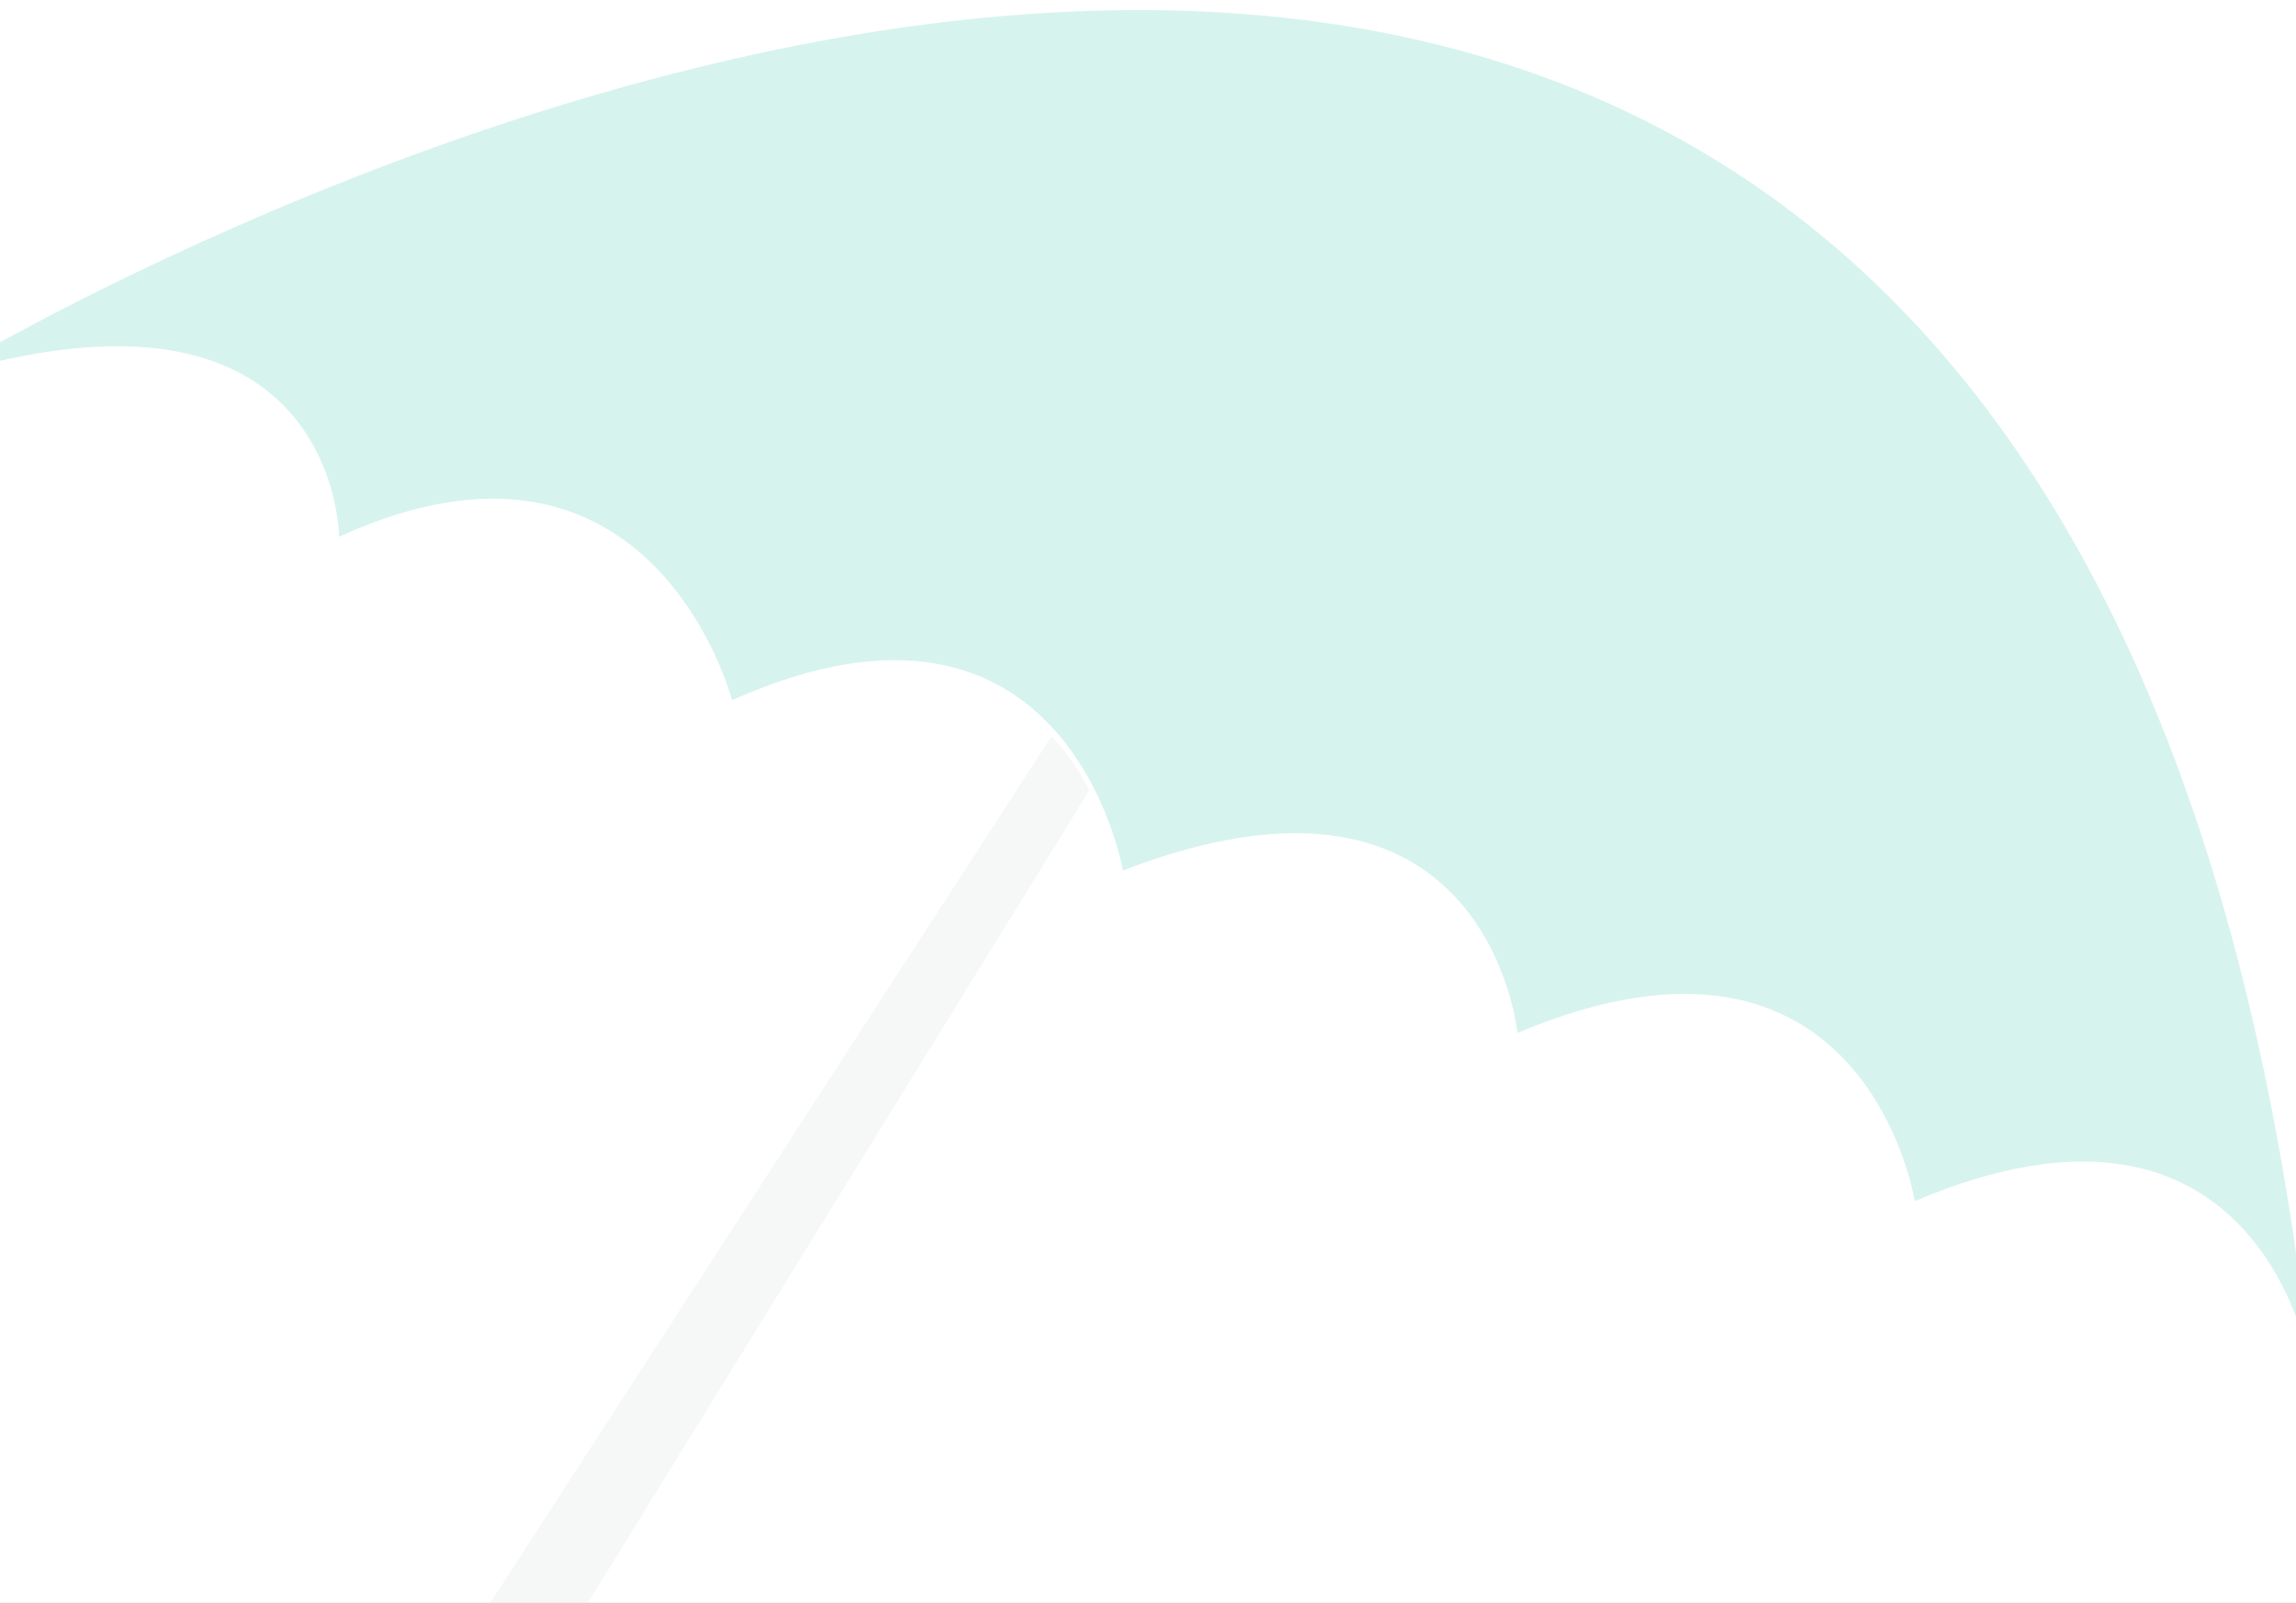
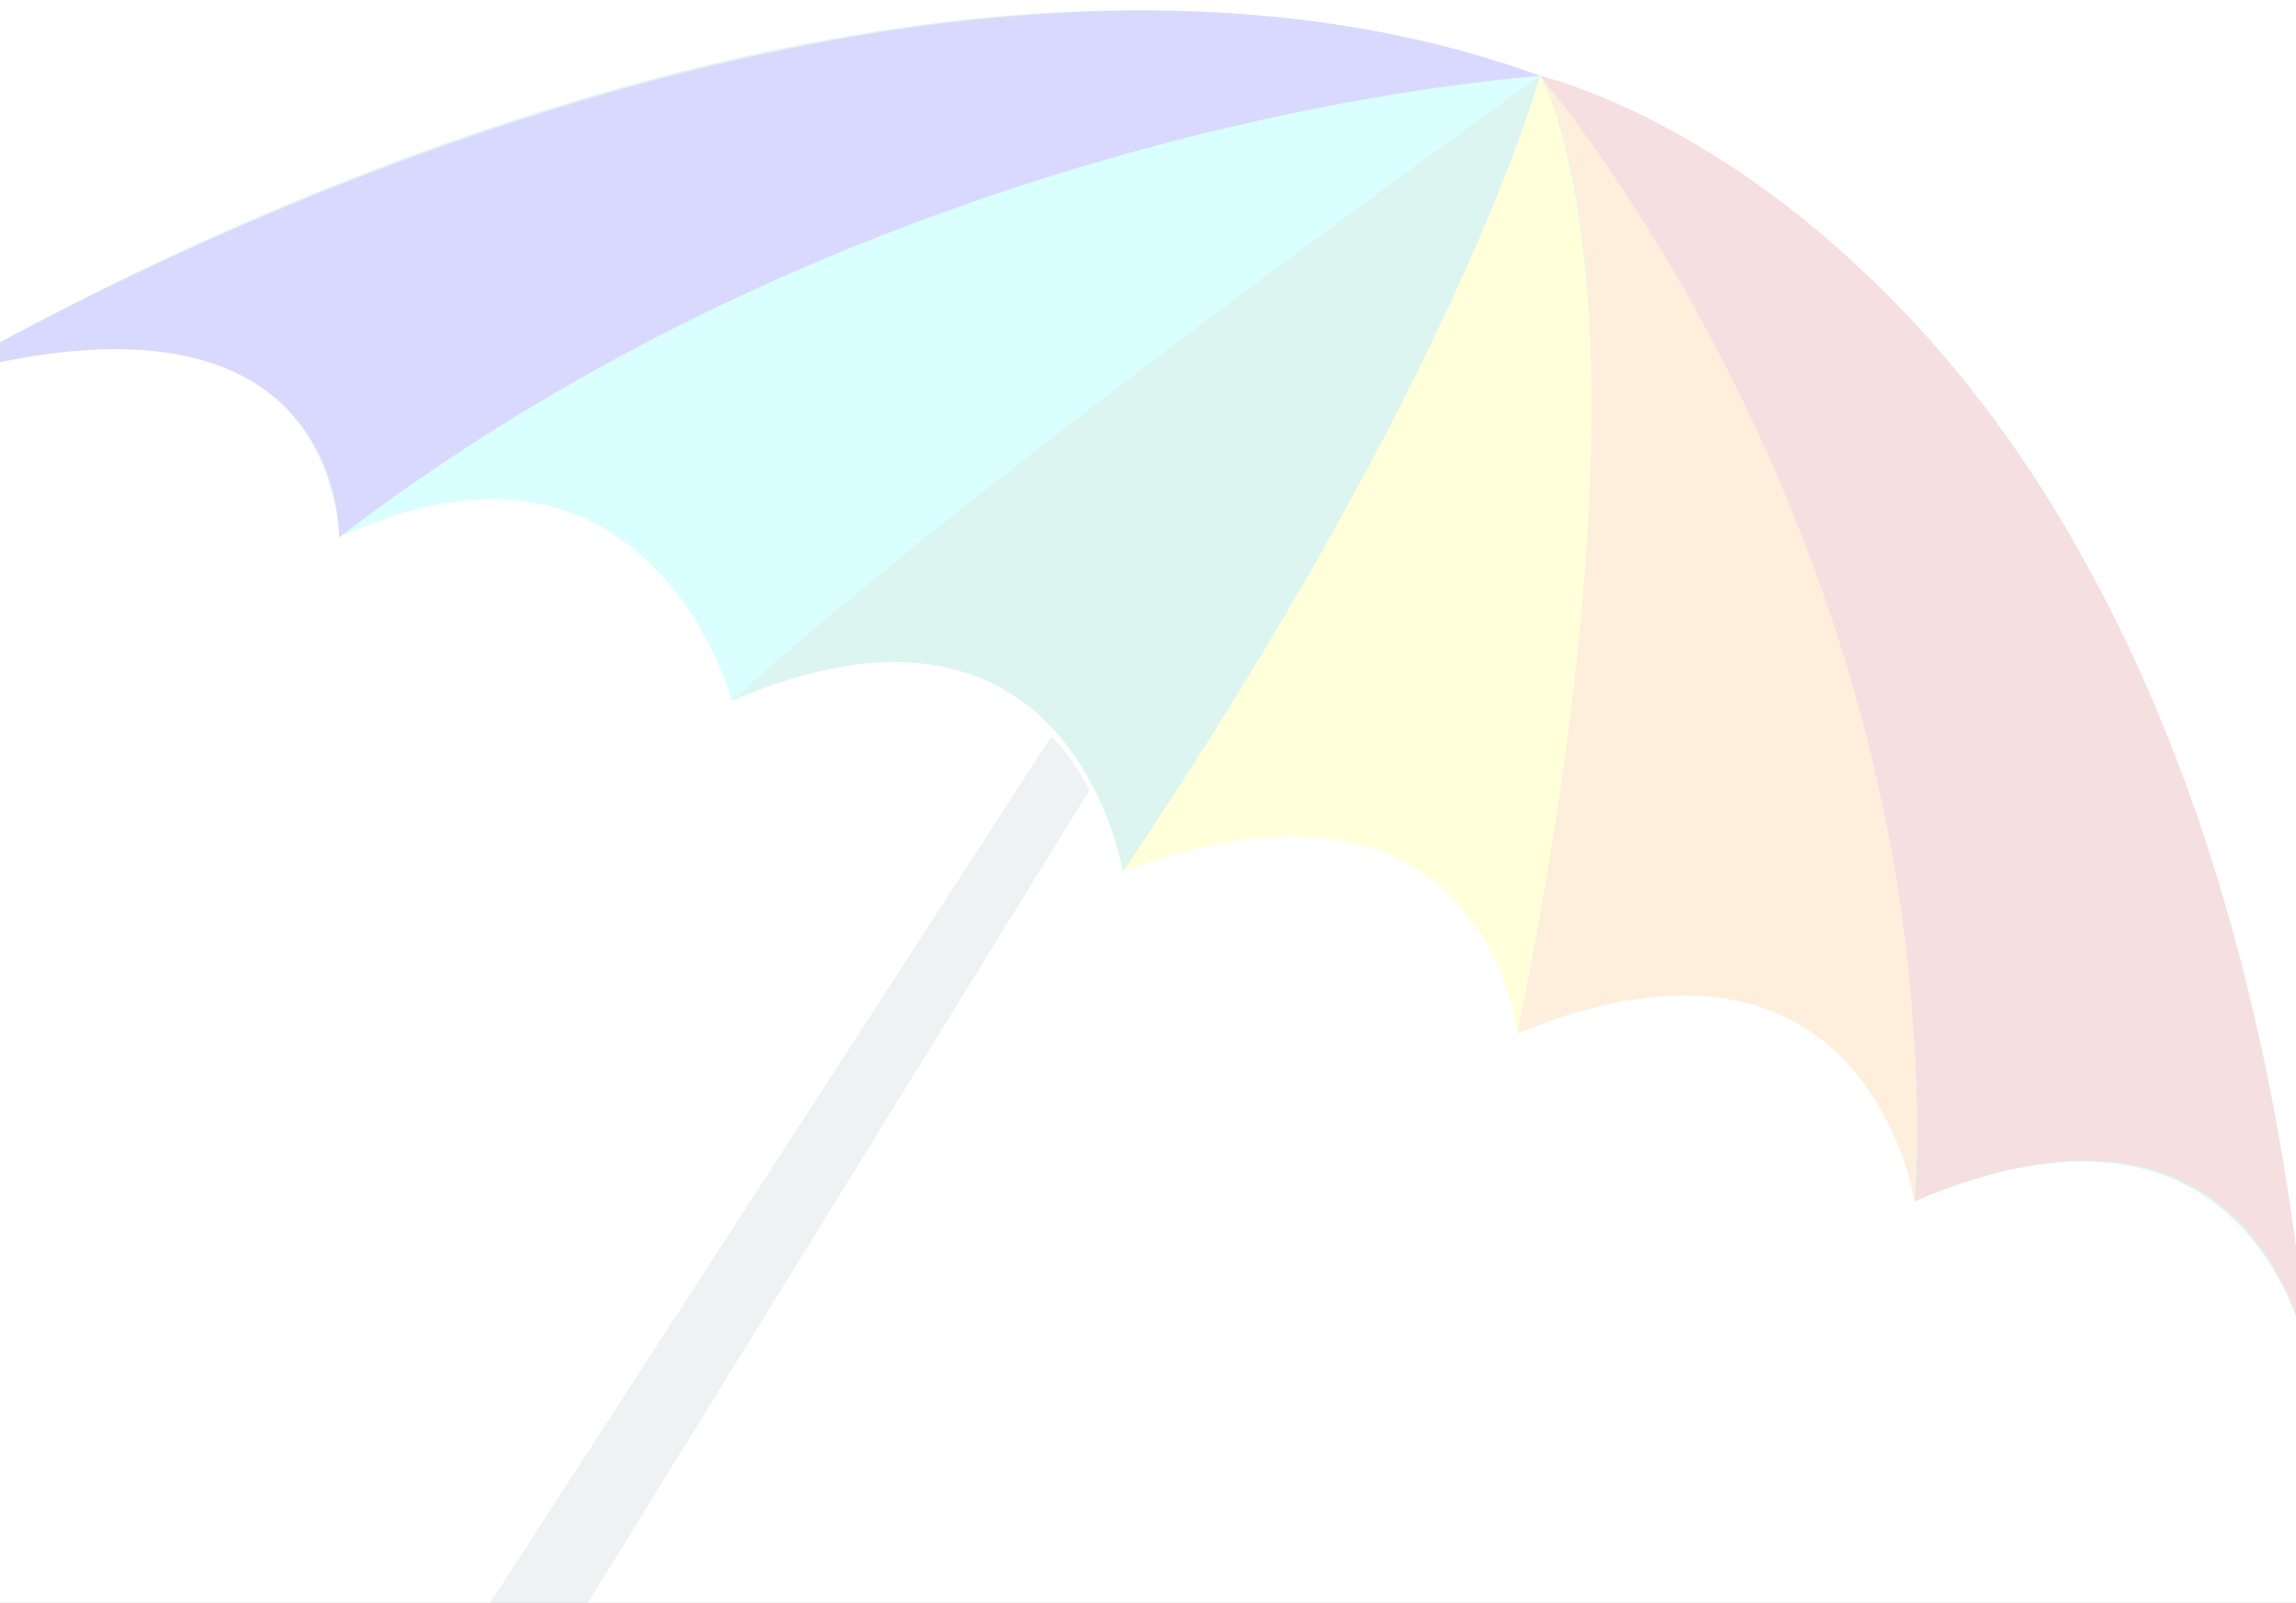
<svg xmlns="http://www.w3.org/2000/svg" xmlns:xlink="http://www.w3.org/1999/xlink" version="1.1" x="0px" y="0px" viewBox="0 0 430 300" style="enable-background:new 0 0 430 300;" xml:space="preserve">
  <style type="text/css">
- 	.st0{fill:#FFFFFF;}
- 	.st1{opacity:0.5;clip-path:url(#XMLID_8_);fill:#FFFFFF;}
- 	.st2{opacity:0.25;clip-path:url(#XMLID_8_);fill:#2C3E50;}
- 	.st3{clip-path:url(#XMLID_8_);fill:#1ABC9C;}
- 	.st4{clip-path:url(#XMLID_8_);fill:none;}
- 	.st5{opacity:0.65;fill:#FFFFFF;}
+ 	.st0{clip-path:url(#XMLID_15_);fill:#FFFFFF;}
+ 	.st1{opacity:0.5;clip-path:url(#XMLID_15_);fill:#FFFFFF;}
+ 	.st2{opacity:0.5;clip-path:url(#XMLID_15_);fill:#2C3E50;}
+ 	.st3{clip-path:url(#XMLID_15_);fill:#1ABC9C;}
+ 	.st4{clip-path:url(#XMLID_15_);fill:none;}
+ 	.st5{clip-path:url(#XMLID_15_);fill:#C1272D;}
+ 	.st6{clip-path:url(#XMLID_15_);fill:#F7931E;}
+ 	.st7{clip-path:url(#XMLID_15_);fill:#FFFF00;}
+ 	.st8{clip-path:url(#XMLID_15_);fill:#00FFFF;}
+ 	.st9{clip-path:url(#XMLID_15_);fill:#0000FF;}
+ 	.st10{opacity:0.85;fill:#FFFFFF;}
</style>
  <g id="Layer_1">
-     <rect id="XMLID_5_" y="0" class="st0" width="430" height="300" />
-   </g>
+ </g>
  <g id="Layer_2">
-     <g id="XMLID_1_">
+ </g>
+   <g id="Layer_4">
+     <g id="XMLID_7_">
      <defs>
-         <rect id="XMLID_4_" y="0" width="430" height="300" />
+         <rect id="XMLID_1_" y="0" width="430" height="300" />
      </defs>
-       <clipPath id="XMLID_8_">
-         <use xlink:href="#XMLID_4_" style="overflow:visible;" />
+       <clipPath id="XMLID_15_">
+         <use xlink:href="#XMLID_1_" style="overflow:visible;" />
      </clipPath>
+       <rect id="XMLID_5_" y="0" class="st0" width="430" height="300" />
      <rect id="XMLID_2_" y="0" class="st1" width="430" height="300" />
      <path id="XMLID_97_" class="st2" d="M96.2,322.6L86.7,308l110.2-170.1c4.2,4,7.1,10.1,7.1,10.1L96.2,322.6z" />
      <path id="XMLID_28_" class="st3" d="M-11.6,70.7c0,0,397.7-243.4,444.3,185.3c0,0-9-58.8-74.1-31.1c0,0-9.2-59-74.4-31.5    c0,0-5.6-56.8-73.9-30.4c0,0-10.2-60-73.2-31.9c0,0-14.9-57.4-73.6-30.6C63.5,100.5,63.3,47.5-11.6,70.7z" />
-       <rect id="XMLID_40_" y="0" class="st1" width="430" height="300" />
      <rect id="XMLID_3_" y="0" class="st4" width="430" height="300" />
+       <rect id="XMLID_4_" y="0" class="st4" width="430" height="300" />
+       <path id="XMLID_8_" class="st5" d="M288.4,14.2c0,0,124.1,27.8,144,240.4c0,0-8.9-57.6-73.8-29.7    C358.6,224.9,369.4,119.5,288.4,14.2z" />
+       <path id="XMLID_9_" class="st6" d="M288.4,14.2c0,0,76.4,88.8,70.2,210.8c0,0-8.8-58.5-74.4-31.5C284.2,193.5,312,60,288.4,14.2z" />
+       <path id="XMLID_10_" class="st7" d="M288.4,14.2c0,0,24.3,38.9-4.2,179.3c0,0-6-55.5-73.9-30.4C210.3,163.1,263.8,86.2,288.4,14.2    z" />
+       <path id="XMLID_11_" class="st3" d="M288.4,14.2c0,0-14.8,55.3-78.1,148.9c0,0-9.5-59.3-73.2-31.9    C137.1,131.2,181.1,91.6,288.4,14.2z" />
+       <path id="XMLID_12_" class="st8" d="M288.4,14.2c0,0-105.7,75.3-151.3,117c0,0-15.5-57.5-73.6-30.6    C63.5,100.5,146.8,28.3,288.4,14.2z" />
+       <path id="XMLID_13_" class="st9" d="M288.4,14.2c0,0-121.4,7.3-224.9,86.4c0,0,1.5-51.6-75.2-29.9    C-11.6,70.7,159.8-32.7,288.4,14.2z" />
    </g>
  </g>
  <g id="Layer_3">
-     <rect id="XMLID_6_" y="0" class="st5" width="430" height="300" />
+     <rect id="XMLID_6_" y="0" class="st10" width="430" height="300" />
  </g>
</svg>
